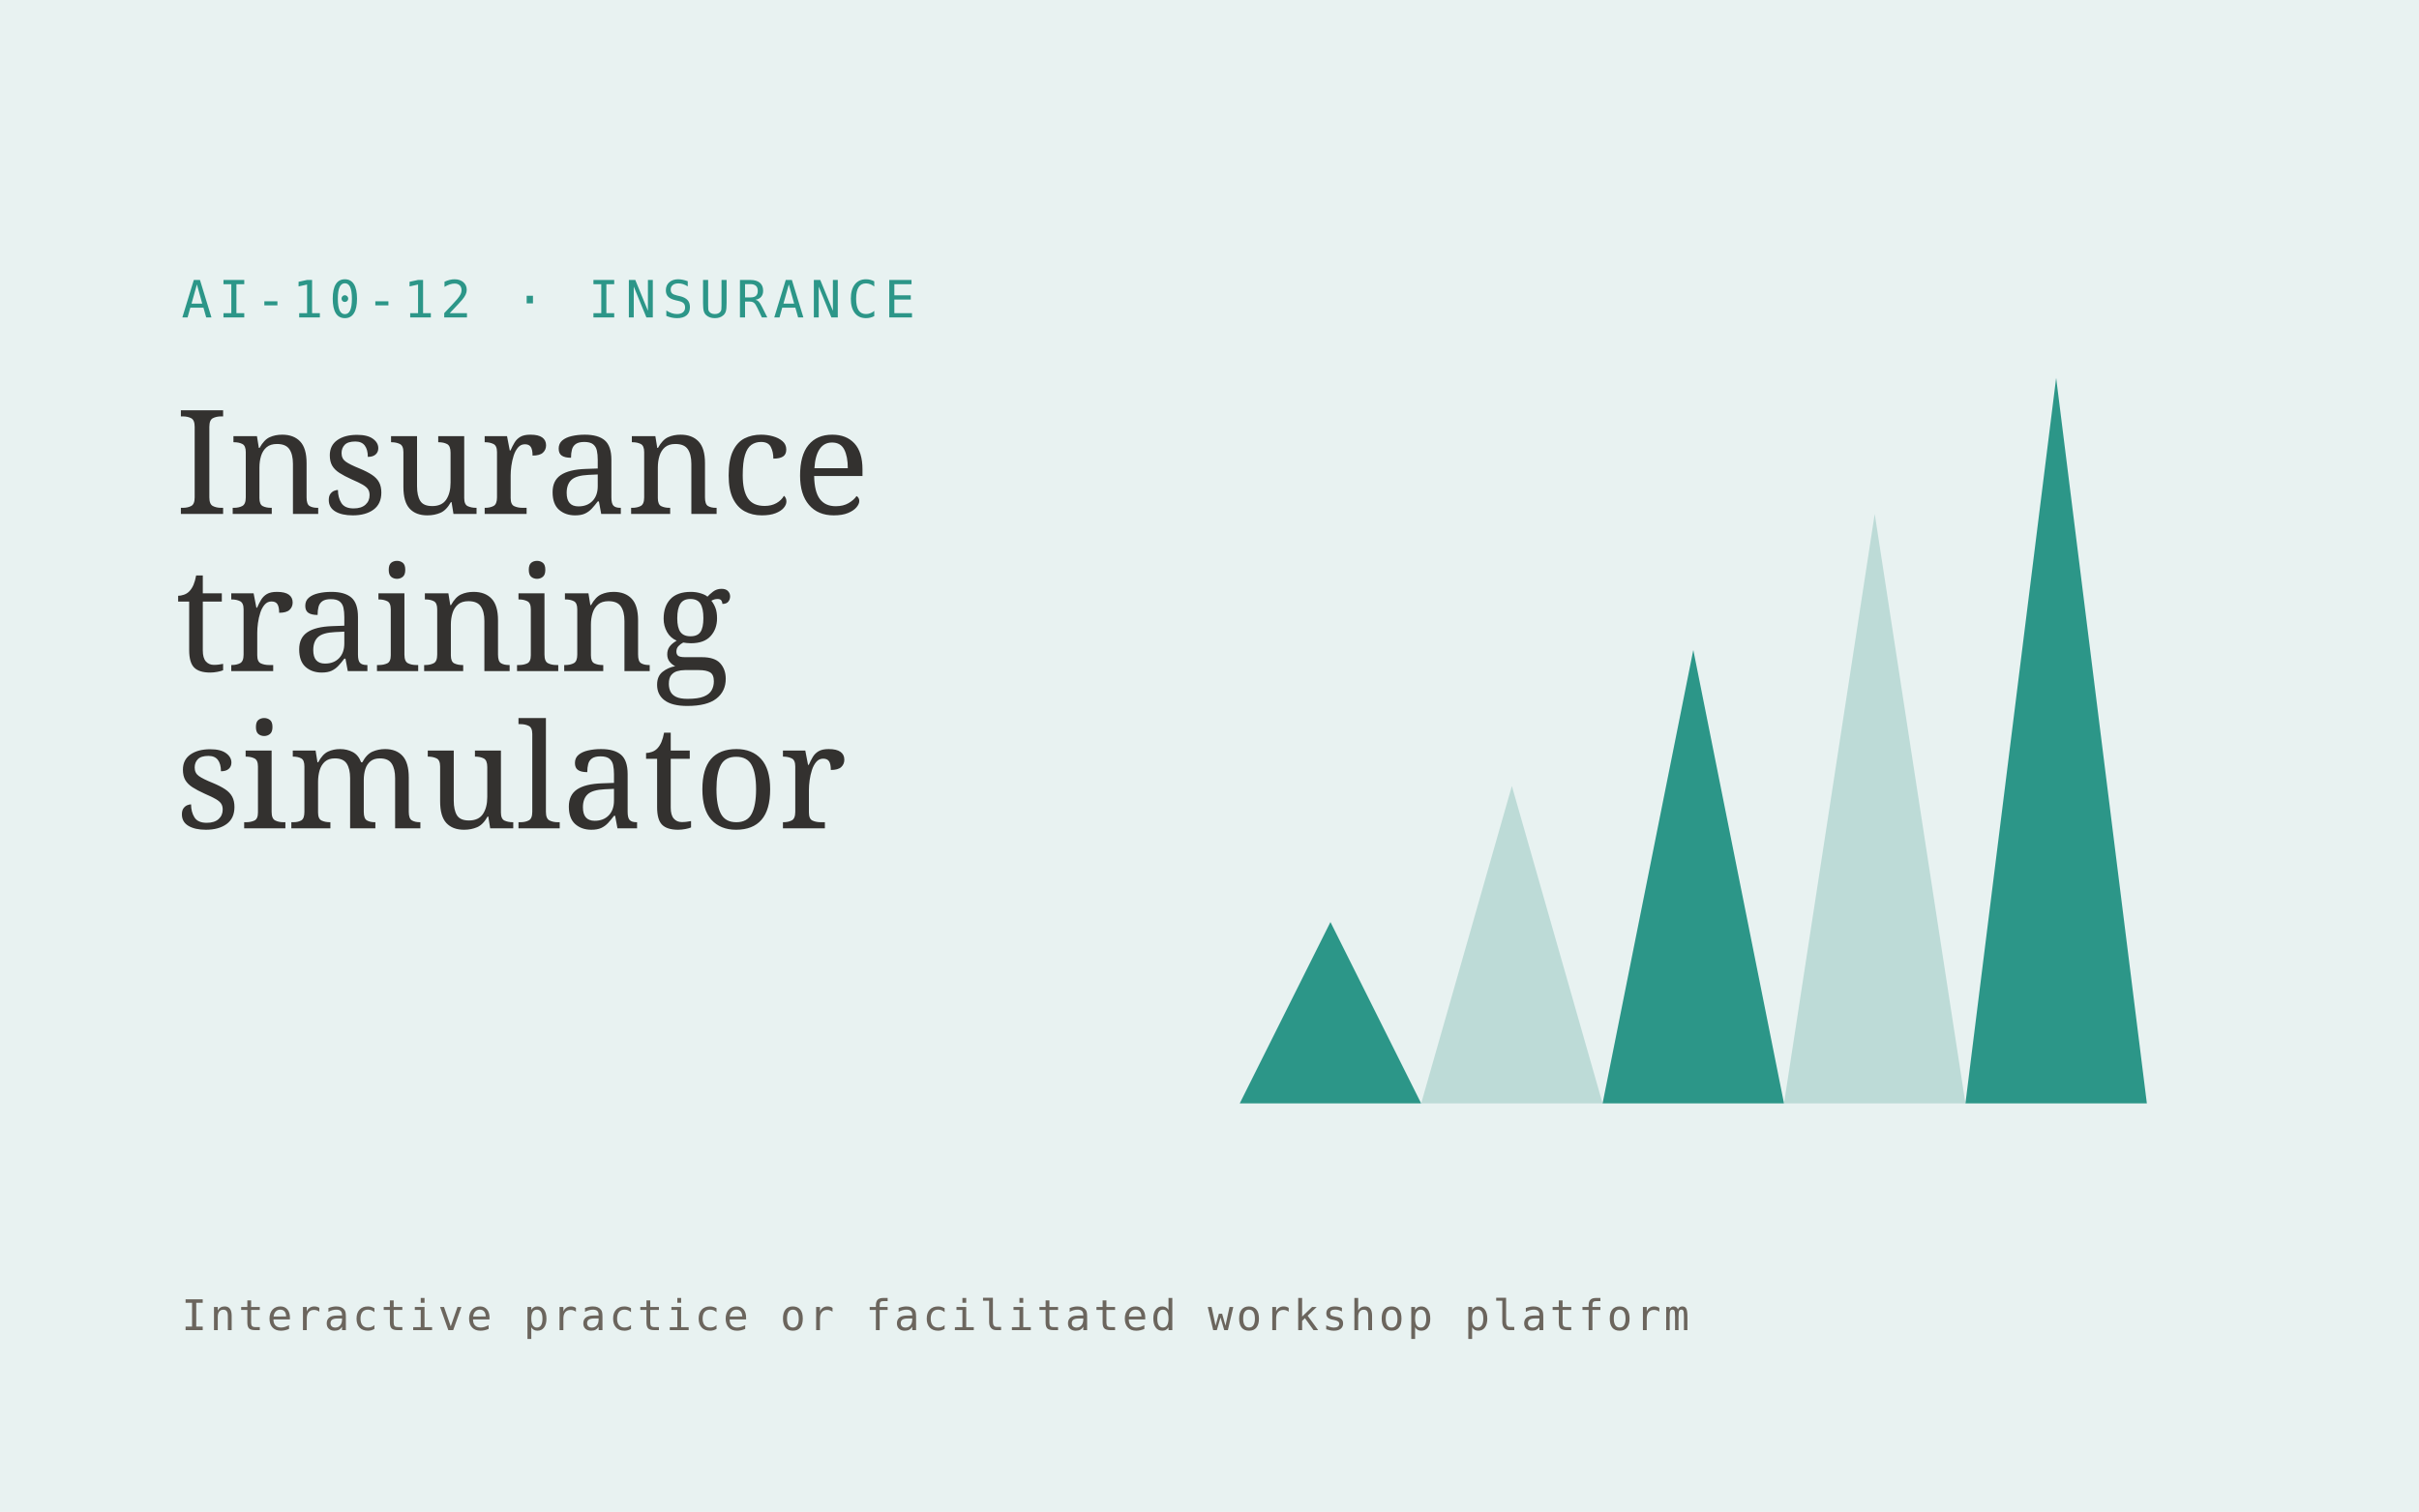
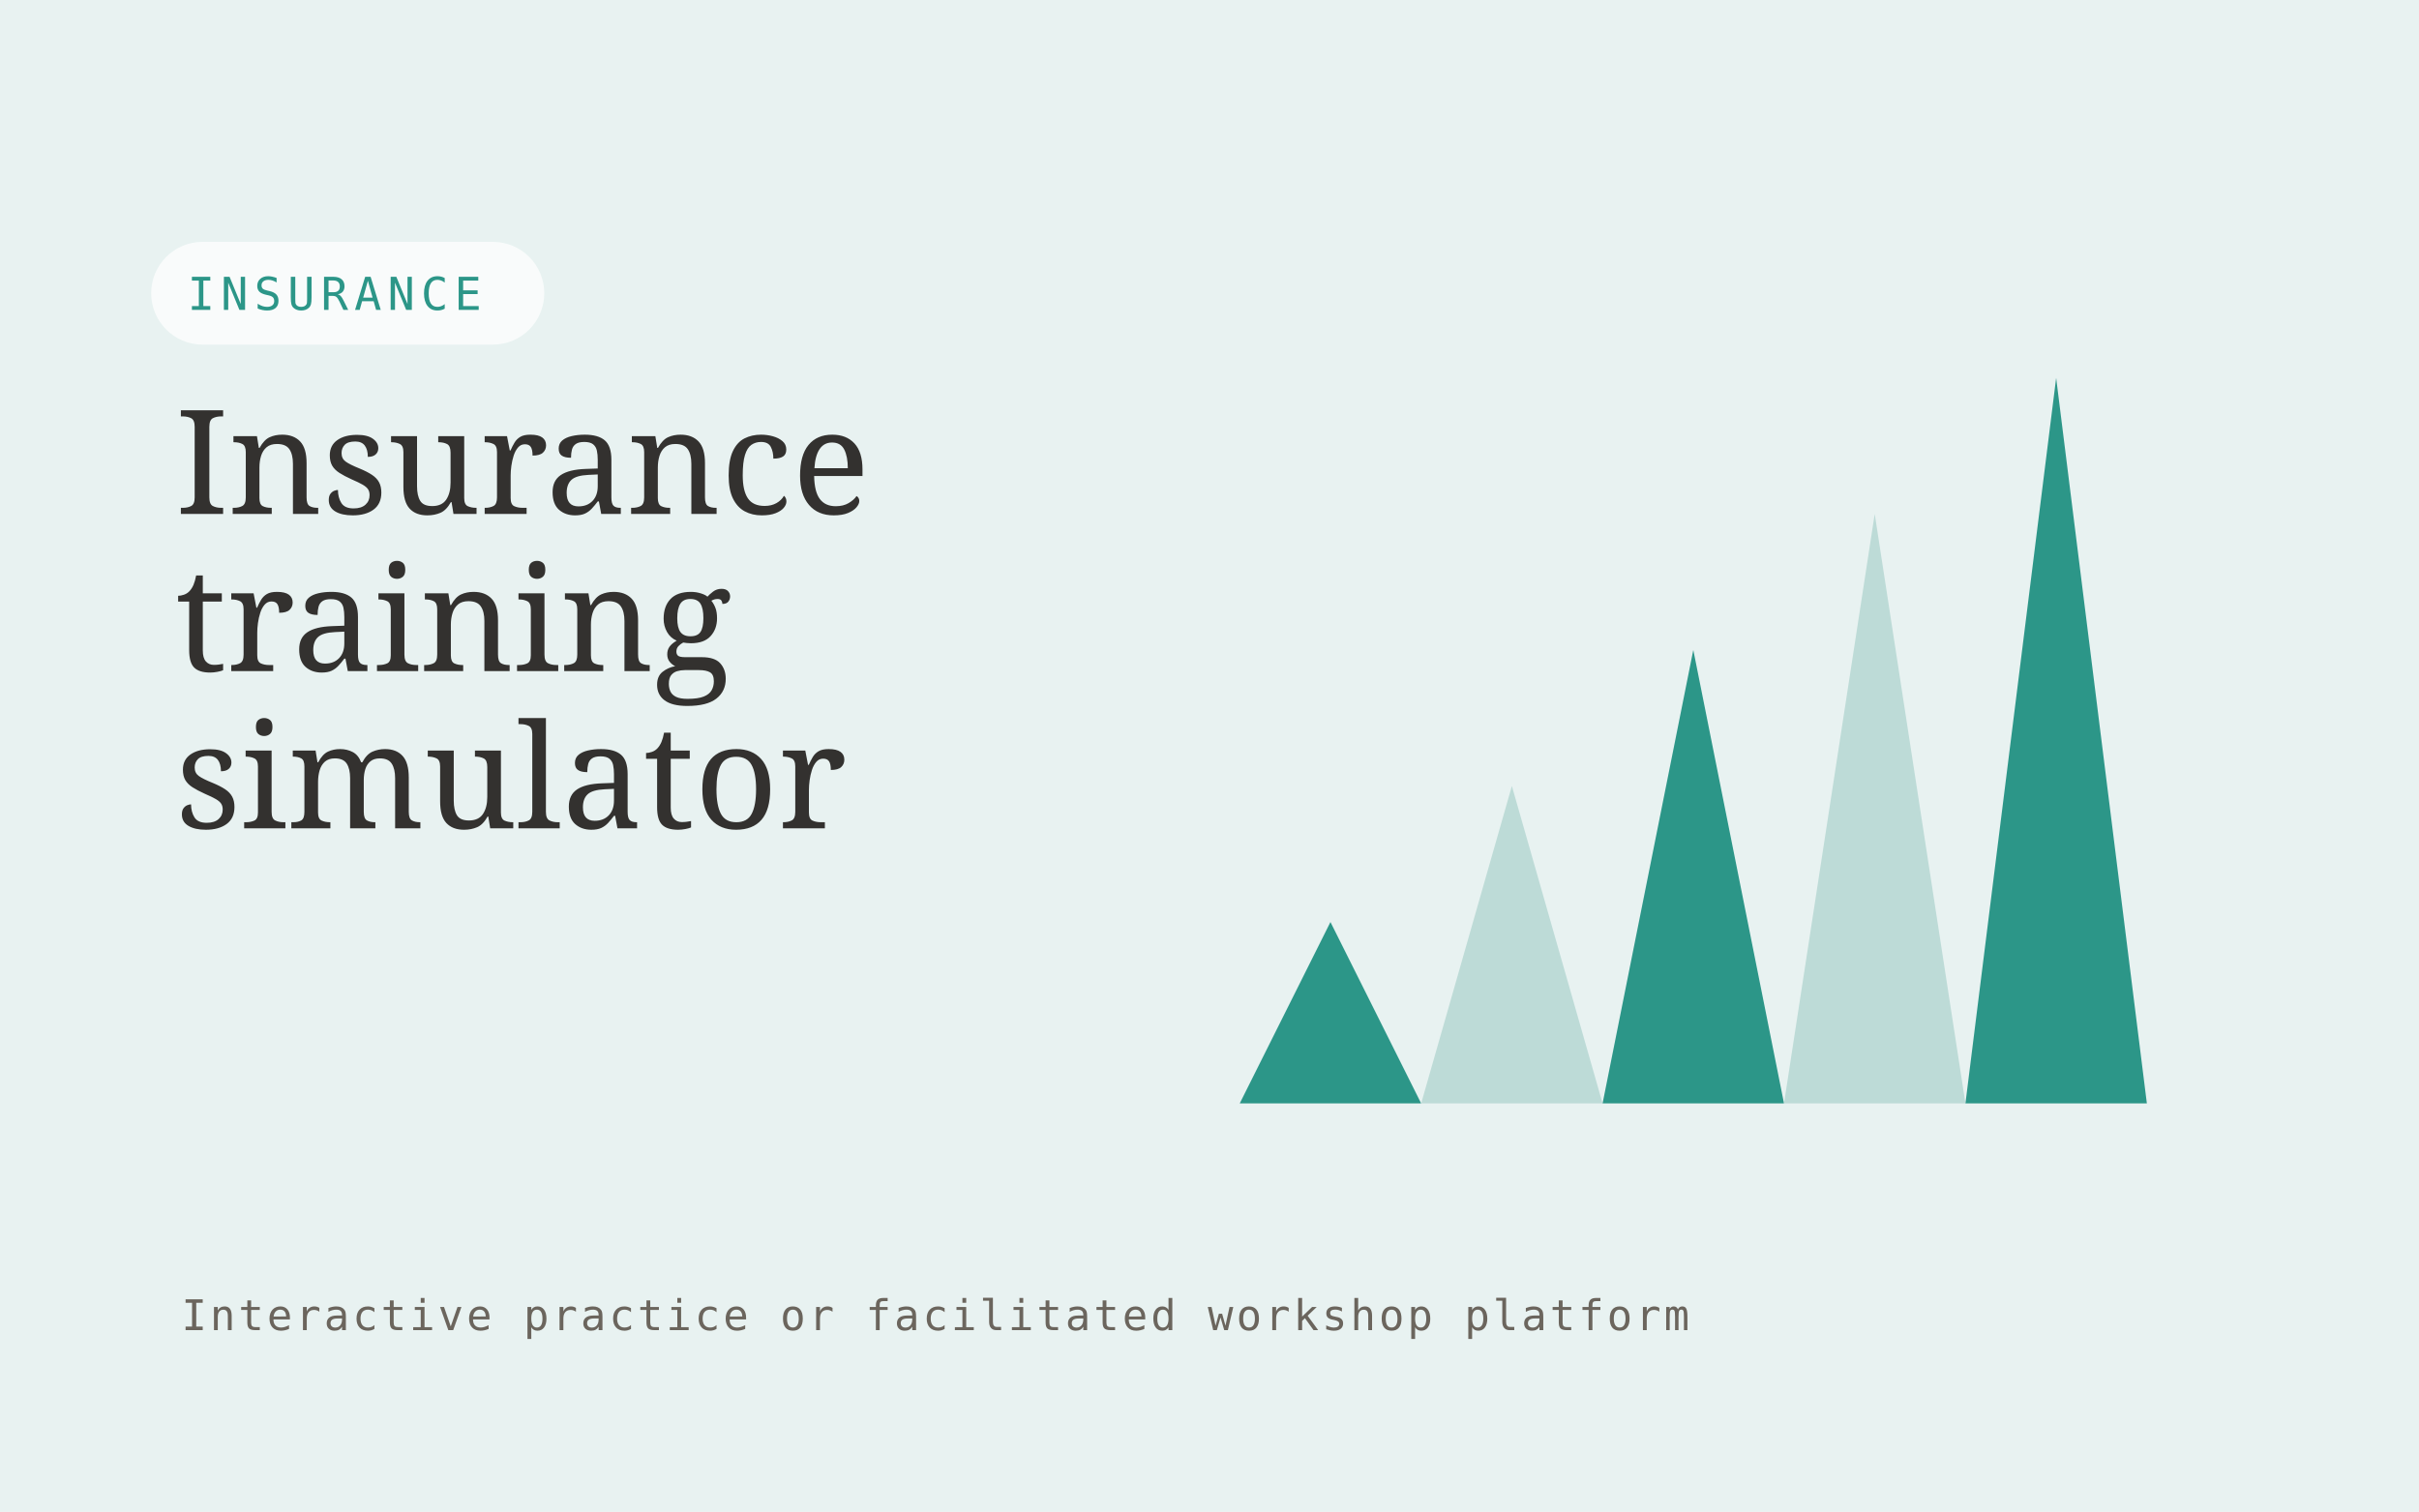
<svg xmlns="http://www.w3.org/2000/svg" viewBox="0 0 1600 1000" width="1600" height="1000" role="img" aria-label="Insurance training simulator">
  <rect width="1600" height="1000" fill="hsl(172 28% 93%)" />
  <path d="M820 730 L880 610 L940 730 Z" fill="hsl(172 55% 38%)" />
  <path d="M940 730 L1000 520 L1060 730 Z" fill="hsl(172 30% 80%)" />
  <path d="M1060 730 L1120 430 L1180 730 Z" fill="hsl(172 55% 38%)" />
  <path d="M1180 730 L1240 340 L1300 730 Z" fill="hsl(172 30% 80%)" />
  <path d="M1300 730 L1360 250 L1420 730 Z" fill="hsl(172 55% 38%)" />
-   <text x="120" y="210" font-family="ui-monospace,Menlo,monospace" font-size="34" letter-spacing="4" fill="hsl(172 55% 38%)">AI-10-12 · INSURANCE</text>
+   <rect x="100" y="160" width="260" height="68" rx="34" fill="#ffffff" fill-opacity="0.72" />
+   <text x="124" y="205" font-family="ui-monospace,Menlo,monospace" font-size="30" letter-spacing="4" fill="hsl(172 55% 38%)">INSURANCE</text>
  <text x="116" y="340" font-family="Georgia,serif" font-size="96" fill="#33312f">Insurance</text>
  <text x="116" y="444" font-family="Georgia,serif" font-size="96" fill="#33312f">training</text>
  <text x="116" y="548" font-family="Georgia,serif" font-size="96" fill="#33312f">simulator</text>
  <text x="120" y="880" font-family="ui-monospace,Menlo,monospace" font-size="28" letter-spacing="2" fill="#6B655D">Interactive practice or facilitated workshop platform</text>
</svg>
